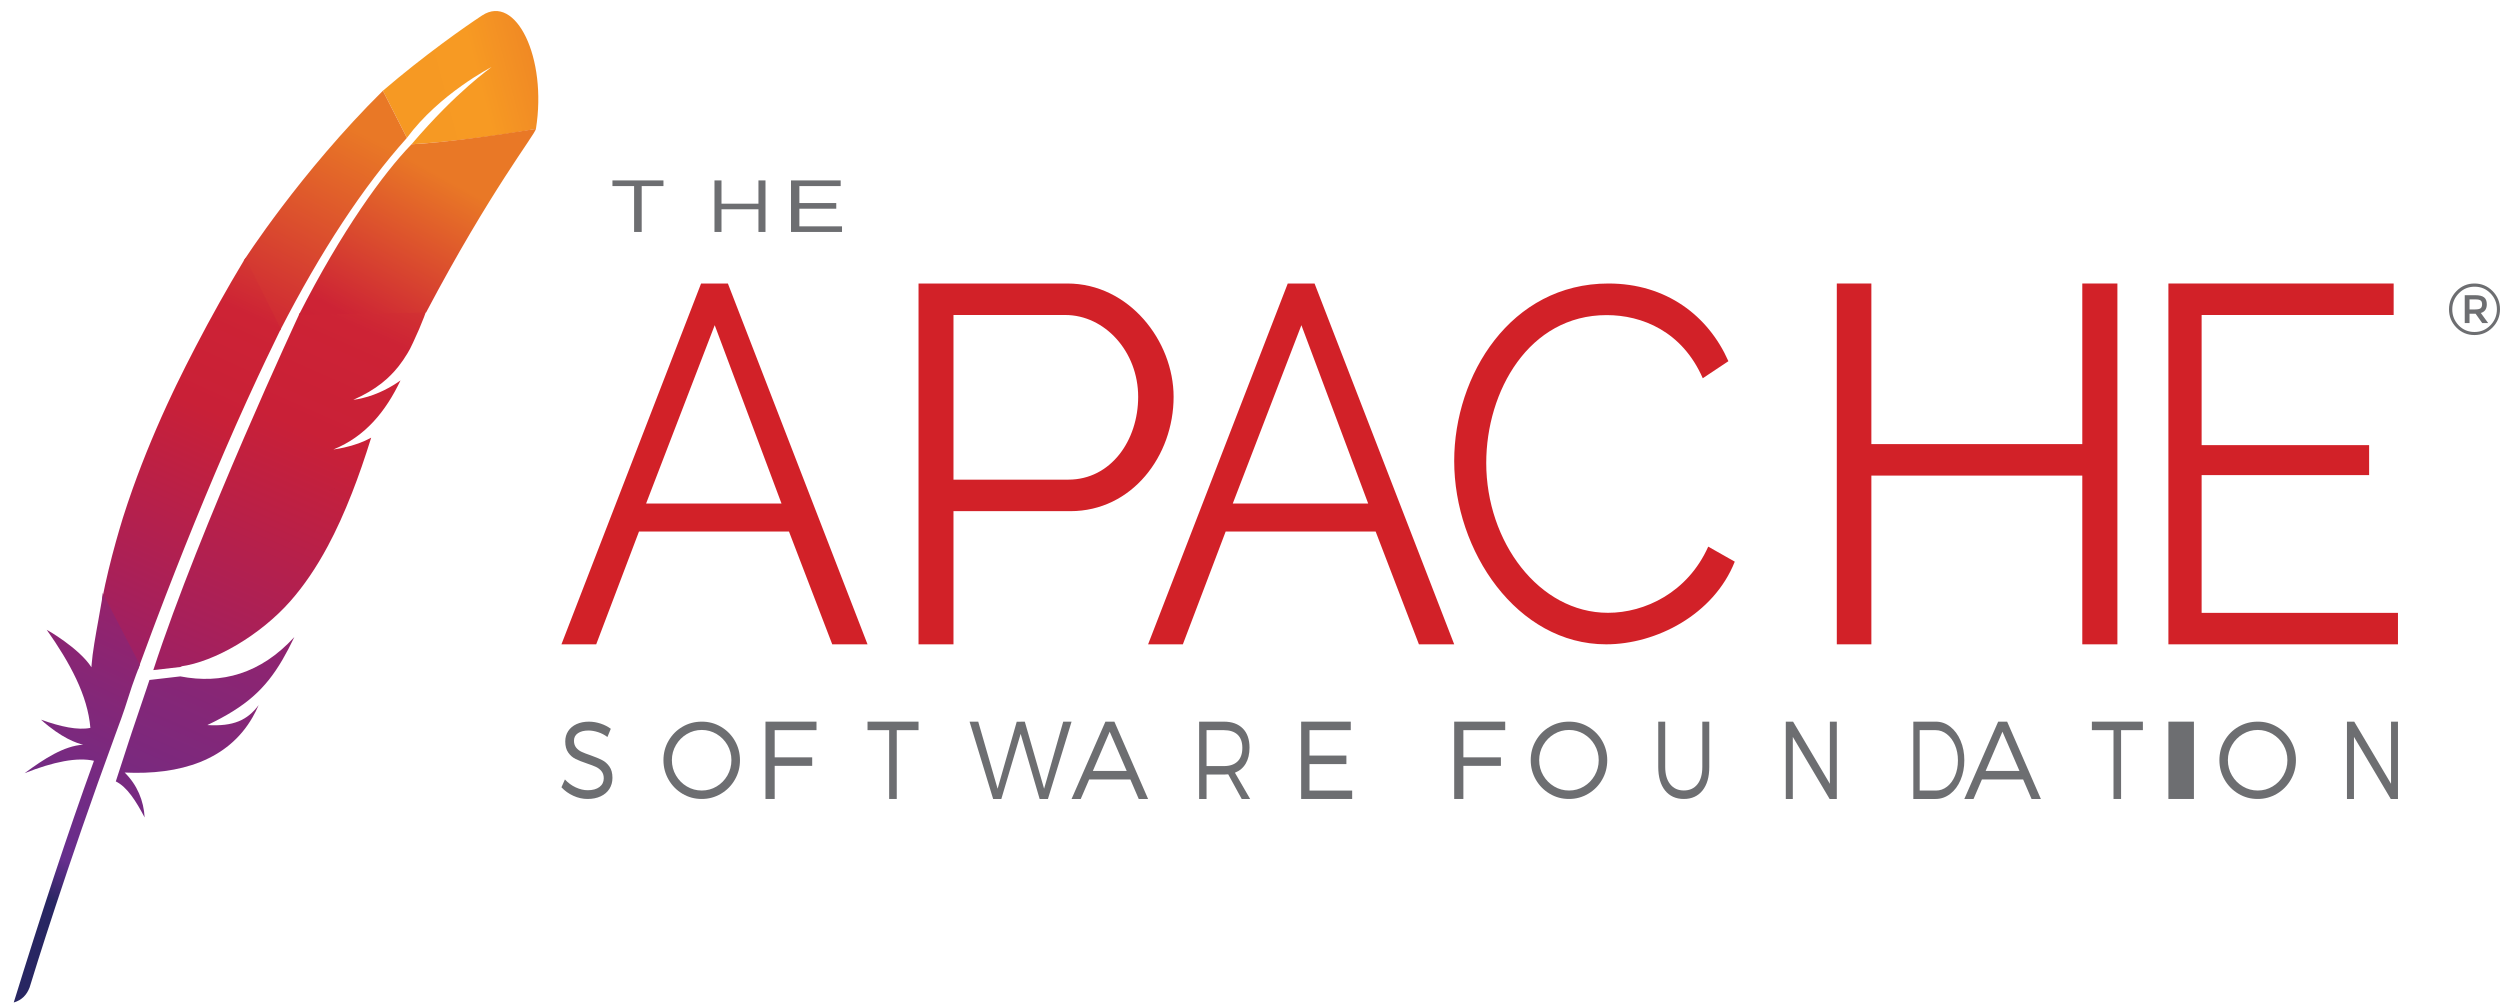
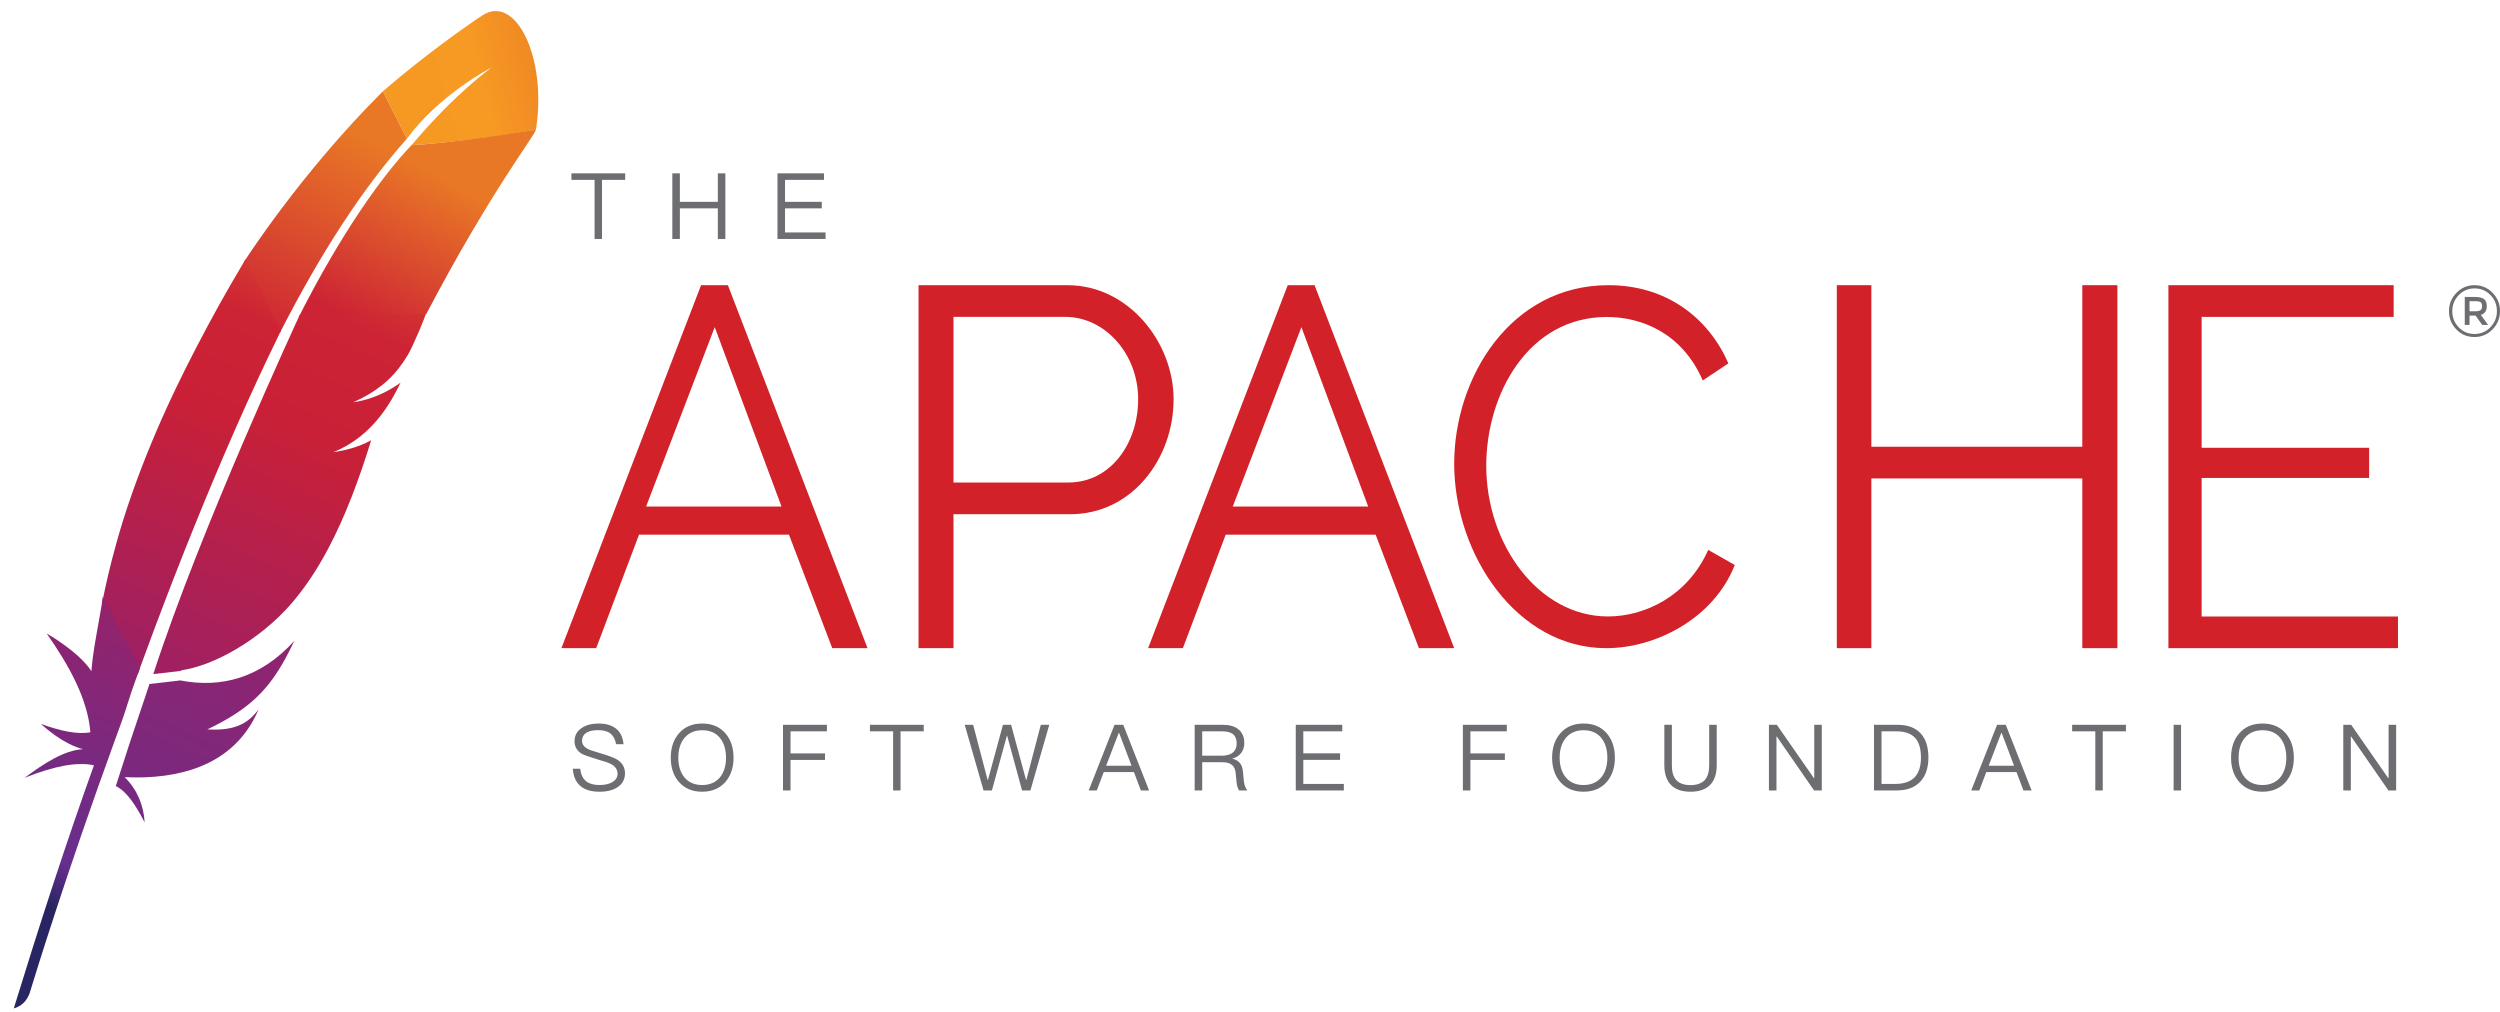
- <svg xmlns="http://www.w3.org/2000/svg" width="97px" height="39px" viewBox="0 0 97 39" version="1.1">
+ <svg xmlns="http://www.w3.org/2000/svg" width="136px" height="55px" viewBox="0 0 136 55" version="1.1">
  <defs>
-     <linearGradient x1="16.526%" y1="60.04%" x2="159.438%" y2="27.918%" id="linearGradient-1">
+     <linearGradient x1="16.526%" y1="60.16%" x2="159.438%" y2="27.654%" id="linearGradient-1">
      <stop stop-color="#F69923" offset="0%" />
      <stop stop-color="#F79A23" offset="31.23%" />
      <stop stop-color="#E97826" offset="83.83%" />
    </linearGradient>
-     <linearGradient x1="-73.921%" y1="394.533%" x2="61.443%" y2="13.772%" id="linearGradient-2">
+     <linearGradient x1="-72.459%" y1="394.533%" x2="61.308%" y2="13.772%" id="linearGradient-2">
      <stop stop-color="#9E2064" offset="32.33%" />
      <stop stop-color="#C92037" offset="63.02%" />
      <stop stop-color="#CD2335" offset="75.14%" />
      <stop stop-color="#E97826" offset="100%" />
    </linearGradient>
-     <linearGradient x1="-19.188%" y1="192.519%" x2="123.769%" y2="-136.46%" id="linearGradient-3">
+     <linearGradient x1="-18.372%" y1="192.519%" x2="122.899%" y2="-136.46%" id="linearGradient-3">
      <stop stop-color="#282662" offset="0%" />
      <stop stop-color="#662E8D" offset="9.548%" />
      <stop stop-color="#9F2064" offset="78.82%" />
      <stop stop-color="#CD2032" offset="94.87%" />
    </linearGradient>
-     <linearGradient x1="25.613%" y1="170.511%" x2="68.044%" y2="-44.374%" id="linearGradient-4">
+     <linearGradient x1="25.9%" y1="170.511%" x2="67.831%" y2="-44.374%" id="linearGradient-4">
      <stop stop-color="#9E2064" offset="32.33%" />
      <stop stop-color="#C92037" offset="63.02%" />
      <stop stop-color="#CD2335" offset="75.14%" />
      <stop stop-color="#E97826" offset="100%" />
    </linearGradient>
-     <linearGradient x1="43.527%" y1="77.345%" x2="60.871%" y2="-41.393%" id="linearGradient-5">
+     <linearGradient x1="43.603%" y1="77.345%" x2="60.742%" y2="-41.393%" id="linearGradient-5">
      <stop stop-color="#282662" offset="0%" />
      <stop stop-color="#662E8D" offset="9.548%" />
      <stop stop-color="#9F2064" offset="78.82%" />
      <stop stop-color="#CD2032" offset="94.87%" />
    </linearGradient>
-     <linearGradient x1="5.339%" y1="187.76%" x2="81.969%" y2="-51.146%" id="linearGradient-6">
+     <linearGradient x1="5.866%" y1="187.76%" x2="81.592%" y2="-51.146%" id="linearGradient-6">
      <stop stop-color="#9E2064" offset="32.33%" />
      <stop stop-color="#C92037" offset="63.02%" />
      <stop stop-color="#CD2335" offset="75.14%" />
      <stop stop-color="#E97826" offset="100%" />
    </linearGradient>
-     <linearGradient x1="-129.863%" y1="306.122%" x2="66.46%" y2="29.777%" id="linearGradient-7">
+     <linearGradient x1="-129.863%" y1="309.18%" x2="66.46%" y2="29.535%" id="linearGradient-7">
      <stop stop-color="#9E2064" offset="32.33%" />
      <stop stop-color="#C92037" offset="63.02%" />
      <stop stop-color="#CD2335" offset="75.14%" />
      <stop stop-color="#E97826" offset="100%" />
    </linearGradient>
-     <linearGradient x1="-4553.328%" y1="10641.734%" x2="2860.805%" y2="-6414.558%" id="linearGradient-8">
+     <linearGradient x1="-4553.328%" y1="10768.201%" x2="2860.805%" y2="-6491.746%" id="linearGradient-8">
      <stop stop-color="#9E2064" offset="32.33%" />
      <stop stop-color="#C92037" offset="63.02%" />
      <stop stop-color="#CD2335" offset="75.14%" />
      <stop stop-color="#E97826" offset="100%" />
    </linearGradient>
-     <linearGradient x1="-15870.173%" y1="119388.725%" x2="7798.022%" y2="-57996.714%" id="linearGradient-9">
+     <linearGradient x1="-15870.173%" y1="120813.652%" x2="7798.022%" y2="-58689.803%" id="linearGradient-9">
      <stop stop-color="#9E2064" offset="32.33%" />
      <stop stop-color="#C92037" offset="63.02%" />
      <stop stop-color="#CD2335" offset="75.14%" />
      <stop stop-color="#E97826" offset="100%" />
    </linearGradient>
  </defs>
  <g id="框架图" stroke="none" stroke-width="1" fill="none" fill-rule="evenodd">
-     <g id="重构稿" transform="translate(-359, -13)">
+     <g id="头图修改" transform="translate(-359, -13)">
      <g id="1" transform="translate(-1, 0)">
        <g id="top-bar">
          <g id="asf_logo" transform="translate(360, 13)">
-             <path d="M96.711,11.292 C96.904,11.488 97,11.723 97,11.997 C97,12.272 96.904,12.507 96.711,12.705 C96.517,12.902 96.283,13 96.008,13 C95.732,13 95.5,12.903 95.308,12.708 C95.117,12.512 95.021,12.277 95.021,12.003 C95.021,11.728 95.117,11.493 95.31,11.295 C95.503,11.098 95.736,11 96.01,11 C96.283,11 96.517,11.097 96.711,11.292 Z M96.627,12.622 C96.795,12.448 96.88,12.241 96.88,12 C96.88,11.759 96.797,11.553 96.63,11.381 C96.463,11.209 96.258,11.124 96.015,11.124 C95.773,11.124 95.568,11.209 95.4,11.382 C95.232,11.554 95.148,11.761 95.148,12.004 C95.148,12.246 95.232,12.453 95.397,12.625 C95.563,12.796 95.768,12.881 96.01,12.881 C96.253,12.881 96.458,12.794 96.627,12.622 Z M96.488,11.807 C96.488,11.986 96.411,12.098 96.256,12.144 L96.54,12.534 L96.31,12.534 L96.053,12.172 L95.818,12.172 L95.818,12.534 L95.632,12.534 L95.632,11.453 L96.034,11.453 C96.196,11.453 96.312,11.481 96.383,11.538 C96.454,11.594 96.488,11.683 96.488,11.807 Z M96.249,11.959 C96.287,11.928 96.305,11.876 96.305,11.806 C96.305,11.736 96.286,11.686 96.248,11.658 C96.21,11.63 96.142,11.617 96.046,11.617 L95.818,11.617 L95.818,12.006 L96.039,12.006 C96.142,12.005 96.213,11.99 96.249,11.959 Z" id="形状" fill="#6D6E71" fill-rule="nonzero" />
-             <polygon id="路径" fill="#6D6E71" fill-rule="nonzero" points="24.898 7.22 24.898 9 24.603 9 24.603 7.22 23.763 7.22 23.763 7 25.742 7 25.742 7.22" />
-             <polygon id="路径" fill="#6D6E71" fill-rule="nonzero" points="29.428 9 29.428 8.12 27.994 8.12 27.994 9 27.722 9 27.722 7 27.994 7 27.994 7.903 29.428 7.903 29.428 7 29.701 7 29.701 9" />
-             <polygon id="路径" fill="#6D6E71" fill-rule="nonzero" points="31.016 7.221 31.016 7.878 32.447 7.878 32.447 8.098 31.016 8.098 31.016 8.782 32.67 8.782 32.67 9 30.691 9 30.691 7 32.618 7 32.618 7.22 31.016 7.22" />
-             <path d="M21.784,25 L27.202,11 L28.242,11 L33.66,25 L32.291,25 L30.612,20.623 L24.793,20.623 L23.133,25 L21.784,25 Z M27.731,12.617 L25.068,19.538 L30.323,19.538 L27.731,12.617 Z" id="形状" fill="#D22128" fill-rule="nonzero" />
-             <path d="M35.639,25 L35.639,11 L41.412,11 C43.807,11 45.536,13.229 45.536,15.397 C45.536,17.684 43.926,19.833 41.531,19.833 L36.995,19.833 L36.995,24.999 L35.639,24.999 L35.639,25 Z M36.995,18.61 L41.451,18.61 C43.1,18.61 44.161,17.092 44.161,15.397 C44.161,13.641 42.866,12.222 41.334,12.222 L36.995,12.222 L36.995,18.61 Z" id="形状" fill="#D22128" fill-rule="nonzero" />
-             <path d="M44.546,25 L49.965,11 L51.005,11 L56.423,25 L55.054,25 L53.375,20.623 L47.556,20.623 L45.895,25 L44.546,25 Z M50.494,12.617 L47.831,19.538 L53.086,19.538 L50.494,12.617 Z" id="形状" fill="#D22128" fill-rule="nonzero" />
-             <path d="M62.409,11 C64.646,11 66.28,12.244 67.062,14.014 L66.067,14.676 C65.268,12.848 63.704,12.226 62.337,12.226 C59.317,12.226 57.666,15.182 57.666,17.963 C57.666,21.016 59.709,23.777 62.39,23.777 C63.811,23.777 65.48,22.999 66.279,21.209 L67.309,21.792 C66.493,23.853 64.254,25 62.319,25 C58.856,25 56.423,21.384 56.423,17.884 C56.424,14.56 58.608,11 62.409,11 Z" id="路径" fill="#D22128" fill-rule="nonzero" />
-             <polygon id="路径" fill="#D22128" fill-rule="nonzero" points="82.155 11 82.155 25 80.793 25 80.793 18.453 72.609 18.453 72.609 25 71.268 25 71.268 11 72.609 11 72.609 17.231 80.793 17.231 80.793 11" />
-             <polygon id="路径" fill="#D22128" fill-rule="nonzero" points="93.041 23.778 93.041 25 84.134 25 84.134 11 92.874 11 92.874 12.222 85.423 12.222 85.423 17.271 91.922 17.271 91.922 18.434 85.423 18.434 85.423 23.779 93.041 23.779" />
-             <path d="M23.307,28.076 C23.456,28.126 23.587,28.193 23.699,28.277 L23.568,28.596 C23.455,28.511 23.334,28.449 23.204,28.407 C23.075,28.366 22.951,28.344 22.835,28.344 C22.663,28.344 22.526,28.378 22.424,28.448 C22.321,28.517 22.27,28.614 22.27,28.74 C22.27,28.847 22.299,28.937 22.355,29.008 C22.412,29.079 22.484,29.134 22.57,29.173 C22.656,29.213 22.773,29.258 22.923,29.309 C23.105,29.374 23.252,29.434 23.361,29.491 C23.473,29.547 23.567,29.631 23.645,29.742 C23.724,29.852 23.763,29.999 23.763,30.18 C23.763,30.345 23.722,30.488 23.643,30.612 C23.563,30.735 23.45,30.831 23.305,30.898 C23.158,30.966 22.99,31 22.8,31 C22.609,31 22.425,30.959 22.246,30.877 C22.066,30.795 21.912,30.685 21.784,30.547 L21.919,30.242 C22.04,30.375 22.18,30.478 22.339,30.551 C22.498,30.624 22.652,30.661 22.803,30.661 C22.997,30.661 23.148,30.619 23.259,30.536 C23.37,30.452 23.426,30.339 23.426,30.198 C23.426,30.088 23.397,29.996 23.339,29.924 C23.281,29.852 23.209,29.797 23.123,29.756 C23.037,29.717 22.92,29.672 22.769,29.621 C22.59,29.561 22.445,29.504 22.333,29.448 C22.22,29.393 22.126,29.312 22.049,29.201 C21.972,29.093 21.932,28.949 21.932,28.769 C21.932,28.616 21.97,28.481 22.046,28.366 C22.122,28.25 22.23,28.16 22.369,28.096 C22.509,28.032 22.67,28 22.851,28 C23.007,28.001 23.157,28.027 23.307,28.076 Z" id="路径" fill="#6D6E71" fill-rule="nonzero" />
-             <path d="M27.973,28.199 C28.2,28.332 28.38,28.514 28.512,28.742 C28.644,28.971 28.711,29.221 28.711,29.495 C28.711,29.771 28.645,30.024 28.512,30.252 C28.38,30.483 28.2,30.664 27.973,30.798 C27.747,30.932 27.498,31 27.23,31 C26.957,31 26.708,30.934 26.48,30.798 C26.254,30.664 26.074,30.481 25.942,30.252 C25.81,30.022 25.742,29.771 25.742,29.495 C25.742,29.22 25.808,28.968 25.942,28.739 C26.074,28.51 26.254,28.329 26.48,28.198 C26.706,28.065 26.957,28 27.23,28 C27.498,27.999 27.746,28.065 27.973,28.199 Z M26.651,28.48 C26.475,28.585 26.333,28.728 26.228,28.906 C26.123,29.084 26.069,29.28 26.069,29.495 C26.069,29.711 26.122,29.909 26.228,30.089 C26.333,30.268 26.475,30.411 26.651,30.515 C26.828,30.62 27.02,30.672 27.229,30.672 C27.438,30.672 27.629,30.62 27.804,30.515 C27.979,30.411 28.118,30.269 28.223,30.089 C28.326,29.909 28.379,29.711 28.379,29.495 C28.379,29.279 28.326,29.082 28.223,28.904 C28.119,28.726 27.979,28.585 27.804,28.48 C27.629,28.376 27.438,28.322 27.23,28.322 C27.021,28.322 26.829,28.375 26.651,28.48 Z" id="形状" fill="#6D6E71" fill-rule="nonzero" />
-             <polygon id="路径" fill="#6D6E71" fill-rule="nonzero" points="30.058 28.33 30.058 29.385 31.513 29.385 31.513 29.715 30.058 29.715 30.058 31 29.701 31 29.701 28 31.68 28 31.68 28.33 30.058 28.33" />
-             <polygon id="路径" fill="#6D6E71" fill-rule="nonzero" points="34.794 28.33 34.794 31 34.499 31 34.499 28.33 33.66 28.33 33.66 28 35.639 28 35.639 28.33" />
-             <polygon id="路径" fill="#6D6E71" fill-rule="nonzero" points="40.338 31 39.601 28.473 38.852 31 38.534 31 37.619 28 37.955 28 38.707 30.603 39.449 28.004 39.762 28 40.511 30.603 41.253 28 41.577 28 40.66 31 40.338 31" />
-             <path d="M42.26,30.242 L41.933,31 L41.577,31 L42.89,28 L43.238,28 L44.546,31 L44.183,31 L43.857,30.242 L42.26,30.242 Z M43.056,28.39 L42.403,29.912 L43.716,29.912 L43.056,28.39 Z" id="形状" fill="#6D6E71" fill-rule="nonzero" />
-             <path d="M47.655,30.044 C47.583,30.05 47.526,30.053 47.485,30.053 L46.814,30.053 L46.814,31 L46.526,31 L46.526,28 L47.485,28 C47.8,28 48.044,28.088 48.22,28.264 C48.394,28.439 48.481,28.688 48.481,29.009 C48.481,29.254 48.432,29.46 48.335,29.625 C48.238,29.791 48.097,29.91 47.915,29.981 L48.505,31 L48.178,31 L47.655,30.044 Z M48.017,29.544 C48.14,29.425 48.203,29.248 48.203,29.017 C48.203,28.791 48.14,28.62 48.017,28.504 C47.893,28.389 47.716,28.33 47.485,28.33 L46.814,28.33 L46.814,29.724 L47.485,29.724 C47.716,29.724 47.893,29.664 48.017,29.544 Z" id="形状" fill="#6D6E71" fill-rule="nonzero" />
-             <polygon id="路径" fill="#6D6E71" fill-rule="nonzero" points="50.809 28.33 50.809 29.316 52.24 29.316 52.24 29.647 50.809 29.647 50.809 30.674 52.464 30.674 52.464 31 50.485 31 50.485 28 52.41 28 52.41 28.33 50.809 28.33" />
-             <polygon id="路径" fill="#6D6E71" fill-rule="nonzero" points="56.779 28.33 56.779 29.385 58.235 29.385 58.235 29.715 56.779 29.715 56.779 31 56.423 31 56.423 28 58.402 28 58.402 28.33 56.779 28.33" />
-             <path d="M61.623,28.199 C61.849,28.332 62.03,28.514 62.162,28.742 C62.293,28.971 62.361,29.221 62.361,29.495 C62.361,29.771 62.295,30.024 62.162,30.252 C62.03,30.483 61.849,30.664 61.623,30.798 C61.397,30.932 61.148,31 60.88,31 C60.606,31 60.357,30.934 60.13,30.798 C59.903,30.664 59.723,30.481 59.591,30.252 C59.459,30.022 59.392,29.771 59.392,29.495 C59.392,29.22 59.458,28.968 59.591,28.739 C59.723,28.51 59.903,28.329 60.13,28.198 C60.356,28.065 60.606,28 60.88,28 C61.149,27.999 61.397,28.065 61.623,28.199 Z M60.302,28.48 C60.126,28.585 59.984,28.728 59.879,28.906 C59.774,29.084 59.72,29.28 59.72,29.495 C59.72,29.711 59.773,29.909 59.879,30.089 C59.984,30.268 60.126,30.411 60.302,30.515 C60.478,30.62 60.671,30.672 60.88,30.672 C61.088,30.672 61.28,30.62 61.455,30.515 C61.63,30.411 61.768,30.269 61.873,30.089 C61.977,29.909 62.03,29.711 62.03,29.495 C62.03,29.279 61.977,29.082 61.873,28.904 C61.77,28.726 61.63,28.585 61.455,28.48 C61.28,28.376 61.088,28.322 60.881,28.322 C60.671,28.322 60.478,28.375 60.302,28.48 Z" id="形状" fill="#6D6E71" fill-rule="nonzero" />
-             <path d="M66.058,30.67 C65.882,30.89 65.64,31 65.333,31 C65.023,31 64.78,30.89 64.604,30.67 C64.429,30.451 64.34,30.147 64.34,29.756 L64.34,28.001 L64.61,28.001 L64.61,29.756 C64.61,30.043 64.675,30.267 64.803,30.428 C64.933,30.59 65.109,30.67 65.333,30.67 C65.558,30.67 65.733,30.59 65.86,30.43 C65.987,30.27 66.05,30.045 66.05,29.755 L66.05,28 L66.32,28 L66.32,29.755 C66.321,30.147 66.233,30.451 66.058,30.67 Z" id="路径" fill="#6D6E71" fill-rule="nonzero" />
-             <polygon id="路径" fill="#6D6E71" fill-rule="nonzero" points="70.989 31 69.561 28.591 69.561 31 69.289 31 69.289 28 69.571 28 70.999 30.412 70.999 28 71.268 28 71.268 31" />
-             <path d="M75.672,28.198 C75.84,28.33 75.973,28.51 76.07,28.738 C76.168,28.966 76.216,29.221 76.216,29.5 C76.216,29.779 76.167,30.036 76.07,30.264 C75.973,30.493 75.839,30.672 75.668,30.803 C75.498,30.934 75.308,31 75.1,31 L74.237,31 L74.237,28 L75.109,28 C75.317,28 75.504,28.066 75.672,28.198 Z M74.484,30.674 L75.112,30.674 C75.271,30.674 75.415,30.624 75.545,30.523 C75.675,30.422 75.778,30.282 75.854,30.103 C75.93,29.925 75.968,29.725 75.968,29.504 C75.968,29.283 75.929,29.085 75.852,28.907 C75.775,28.729 75.671,28.59 75.539,28.486 C75.408,28.383 75.263,28.33 75.103,28.33 L74.484,28.33 L74.484,30.674 L74.484,30.674 Z" id="形状" fill="#6D6E71" fill-rule="nonzero" />
-             <path d="M76.899,30.242 L76.573,31 L76.216,31 L77.529,28 L77.877,28 L79.186,31 L78.824,31 L78.497,30.242 L76.899,30.242 Z M77.695,28.39 L77.043,29.912 L78.355,29.912 L77.695,28.39 Z" id="形状" fill="#6D6E71" fill-rule="nonzero" />
-             <polygon id="路径" fill="#6D6E71" fill-rule="nonzero" points="82.298 28.33 82.298 31 82.004 31 82.004 28.33 81.165 28.33 81.165 28 83.144 28 83.144 28.33" />
-             <polygon id="路径" fill="#6D6E71" fill-rule="nonzero" points="84.134 31 84.134 28 85.124 28 85.124 31" />
-             <path d="M88.345,28.199 C88.571,28.332 88.751,28.514 88.883,28.742 C89.015,28.971 89.082,29.221 89.082,29.495 C89.082,29.771 89.016,30.024 88.883,30.252 C88.751,30.483 88.571,30.664 88.345,30.798 C88.118,30.932 87.869,31 87.601,31 C87.328,31 87.079,30.934 86.851,30.798 C86.625,30.664 86.445,30.481 86.313,30.252 C86.181,30.022 86.113,29.771 86.113,29.495 C86.113,29.22 86.179,28.968 86.313,28.739 C86.445,28.51 86.625,28.329 86.851,28.198 C87.078,28.065 87.328,28 87.601,28 C87.871,27.999 88.118,28.065 88.345,28.199 Z M87.024,28.48 C86.847,28.585 86.706,28.728 86.601,28.906 C86.496,29.084 86.442,29.28 86.442,29.495 C86.442,29.711 86.494,29.909 86.601,30.089 C86.706,30.268 86.847,30.411 87.024,30.515 C87.2,30.62 87.393,30.672 87.601,30.672 C87.81,30.672 88.001,30.62 88.176,30.515 C88.351,30.411 88.49,30.269 88.595,30.089 C88.699,29.909 88.751,29.711 88.751,29.495 C88.751,29.279 88.699,29.082 88.595,28.904 C88.491,28.726 88.351,28.585 88.176,28.48 C88.001,28.376 87.81,28.322 87.603,28.322 C87.393,28.322 87.201,28.375 87.024,28.48 Z" id="形状" fill="#6D6E71" fill-rule="nonzero" />
-             <polygon id="路径" fill="#6D6E71" fill-rule="nonzero" points="92.762 31 91.334 28.591 91.334 31 91.062 31 91.062 28 91.344 28 92.772 30.412 92.772 28 93.041 28 93.041 31" />
-             <path d="M18.707,0.599 C18.071,1.016 16.47,2.136 14.856,3.521 L15.788,5.35 C17.05,3.637 19.073,2.601 19.073,2.601 C19.04,2.64 17.736,3.521 15.967,5.598 C17.155,5.533 19.304,5.282 20.794,5 C21.237,2.242 20.015,-0.26 18.707,0.599 Z" id="路径" fill="url(#linearGradient-1)" fill-rule="nonzero" />
-             <path d="M15.936,11.963 C15.946,11.959 15.957,11.954 15.967,11.95 L15.76,12.007 C15.748,12.02 15.736,12.037 15.723,12.05 C15.795,12.02 15.866,11.989 15.936,11.963 Z" id="路径" />
-             <path d="M14.978,15.95 C14.899,15.991 14.816,16.023 14.734,16.05 C14.817,16.023 14.899,15.991 14.978,15.95 Z" id="路径" />
-             <path d="M7.17,23.964 C7.184,23.933 7.198,23.901 7.21,23.87 C7.487,23.224 7.762,22.596 8.034,21.986 C8.339,21.3 8.641,20.636 8.938,19.992 C9.252,19.314 9.562,18.658 9.867,18.024 C10.187,17.36 10.503,16.72 10.813,16.104 C11.064,15.603 11.313,15.117 11.558,14.648 C11.641,14.49 11.722,14.336 11.802,14.182 C11.963,13.877 12.123,13.58 12.28,13.288 C12.425,13.019 12.57,12.756 12.712,12.498 C12.759,12.411 12.806,12.325 12.853,12.241 C12.861,12.227 12.869,12.214 12.876,12.199 L12.721,12.214 L12.599,12 C12.586,12.022 12.574,12.042 12.562,12.062 C12.341,12.449 12.121,12.84 11.905,13.234 C11.78,13.462 11.655,13.692 11.529,13.92 C11.185,14.558 10.846,15.2 10.514,15.847 C10.177,16.501 9.847,17.158 9.524,17.817 C9.206,18.464 8.894,19.111 8.59,19.756 C8.285,20.402 7.988,21.043 7.698,21.682 C7.394,22.348 7.1,23.009 6.813,23.662 C6.749,23.808 6.684,23.956 6.62,24.103 C6.391,24.63 6.167,25.149 5.948,25.662 L6.142,26 L6.316,25.984 C6.322,25.969 6.328,25.953 6.336,25.938 C6.618,25.263 6.896,24.604 7.17,23.964 Z" id="路径" />
-             <path d="M14.851,16.005 L14.851,16.005 C14.861,16.005 14.861,16.005 14.861,15.995 C14.861,16.005 14.861,16.005 14.851,16.005 Z" id="路径" />
-             <path d="M13.866,17.939 C13.545,17.979 13.218,18.019 12.882,18.059 C12.879,18.059 12.879,18.061 12.876,18.061 C13.046,18.044 13.215,18.025 13.379,18.006 C13.545,17.985 13.706,17.962 13.866,17.939 Z" id="路径" fill="#BE202E" fill-rule="nonzero" />
-             <path d="M13.866,17.939 C13.545,17.979 13.218,18.019 12.882,18.059 C12.879,18.059 12.879,18.061 12.876,18.061 C13.046,18.044 13.215,18.025 13.379,18.006 C13.545,17.985 13.706,17.962 13.866,17.939 Z" id="路径" fill="#BE202E" fill-rule="nonzero" opacity="0.35" />
-             <path d="M13.874,16.058 C13.87,16.058 13.87,16.058 13.874,16.058 C13.87,16.061 13.866,16.061 13.866,16.061 C13.935,16.056 14,16.048 14.065,16.039 C14.332,16.012 14.596,15.98 14.856,15.939 C14.531,15.98 14.206,16.018 13.874,16.058 L13.874,16.058 L13.874,16.058 Z" id="路径" fill="#BE202E" fill-rule="nonzero" />
-             <path d="M13.874,16.058 C13.87,16.058 13.87,16.058 13.874,16.058 C13.87,16.061 13.866,16.061 13.866,16.061 C13.935,16.056 14,16.048 14.065,16.039 C14.332,16.012 14.596,15.98 14.856,15.939 C14.531,15.98 14.206,16.018 13.874,16.058 L13.874,16.058 L13.874,16.058 Z" id="路径" fill="#BE202E" fill-rule="nonzero" opacity="0.35" />
-             <path d="M15.788,5.35 L14.856,3.521 C11.645,6.7 9.471,10.094 9.46,10.112 L10.866,12.825 C12.459,9.724 14.1,7.232 15.788,5.35 Z" id="路径" fill="url(#linearGradient-2)" fill-rule="nonzero" />
-             <path d="M5.692,26.705 C5.496,27.278 5.299,27.861 5.1,28.456 C5.097,28.465 5.095,28.474 5.092,28.483 C5.064,28.566 5.035,28.651 5.008,28.735 C4.874,29.136 4.76,29.497 4.493,30.319 C4.931,30.531 5.281,31.087 5.612,31.718 C5.576,31.064 5.322,30.451 4.837,29.975 C6.989,30.077 8.843,29.5 9.801,27.828 C9.887,27.679 9.965,27.522 10.036,27.357 C9.6,27.944 9.06,28.193 8.044,28.133 C8.041,28.134 8.039,28.134 8.037,28.136 C8.039,28.134 8.041,28.134 8.044,28.133 C9.541,27.421 10.292,26.738 10.955,25.606 C11.112,25.338 11.266,25.044 11.421,24.718 C10.113,26.146 8.595,26.553 6.997,26.244 L5.799,26.383 C5.766,26.49 5.729,26.597 5.692,26.705 Z" id="路径" fill="url(#linearGradient-3)" fill-rule="nonzero" />
-             <path d="M6.065,24.062 C6.304,23.43 6.55,22.789 6.804,22.144 C7.046,21.527 7.294,20.904 7.549,20.279 C7.804,19.654 8.064,19.027 8.329,18.401 C8.599,17.762 8.875,17.127 9.155,16.492 C9.433,15.866 9.716,15.243 10.004,14.626 C10.107,14.403 10.212,14.181 10.317,13.961 C10.498,13.58 10.682,13.201 10.866,12.825 C10.877,12.805 10.887,12.785 10.897,12.765 L9.527,10 C9.504,10.038 9.483,10.076 9.46,10.112 C9.14,10.645 8.823,11.189 8.512,11.746 C8.197,12.307 7.888,12.88 7.586,13.461 C7.331,13.951 7.081,14.446 6.839,14.945 C6.791,15.046 6.742,15.147 6.695,15.247 C6.397,15.875 6.127,16.482 5.884,17.064 C5.607,17.724 5.365,18.356 5.151,18.954 C5.011,19.348 4.884,19.728 4.768,20.093 C4.672,20.405 4.581,20.717 4.494,21.028 C4.29,21.761 4.113,22.492 3.969,23.22 L5.344,26 C5.526,25.504 5.712,25 5.904,24.489 C5.956,24.347 6.011,24.205 6.065,24.062 Z" id="路径" fill="url(#linearGradient-4)" fill-rule="nonzero" />
-             <path d="M3.554,25.792 C3.551,25.825 3.549,25.856 3.547,25.889 C3.075,25.15 1.809,24.427 1.812,24.435 C2.717,25.718 3.406,26.992 3.506,28.242 C3.021,28.34 2.357,28.199 1.589,27.923 C2.389,28.642 2.991,28.841 3.225,28.894 C2.489,28.94 1.723,29.433 0.952,30.001 C2.081,29.552 2.992,29.374 3.645,29.518 C2.609,32.38 1.572,35.541 0.533,38.897 C0.851,38.805 1.041,38.597 1.149,38.313 C1.334,37.705 2.562,33.717 4.485,28.477 C4.54,28.327 4.594,28.178 4.65,28.026 C4.666,27.985 4.681,27.942 4.697,27.9 C4.9,27.351 5.059,26.756 5.278,26.184 C5.327,26.054 5.377,25.924 5.428,25.792 L3.969,22.988 C4.058,22.988 3.621,24.866 3.554,25.792 Z" id="路径" fill="url(#linearGradient-5)" fill-rule="nonzero" />
-             <path d="M5.948,26 L7.067,25.871 C7.045,25.867 7.022,25.864 7,25.859 C8.337,25.682 10.115,24.629 11.264,23.327 C11.793,22.727 12.275,22.019 12.718,21.191 C13.049,20.575 13.359,19.89 13.655,19.134 C13.914,18.473 14.162,17.757 14.402,16.981 C14.094,17.152 13.743,17.277 13.354,17.364 C13.286,17.379 13.216,17.393 13.147,17.406 C13.076,17.419 13.005,17.43 12.933,17.441 C12.935,17.441 12.935,17.44 12.936,17.44 C14.183,16.933 14.969,15.957 15.54,14.76 C15.212,14.996 14.68,15.304 14.04,15.453 C13.954,15.474 13.864,15.49 13.774,15.504 C13.752,15.508 13.729,15.512 13.707,15.514 C14.142,15.322 14.507,15.108 14.824,14.856 C14.892,14.802 14.958,14.746 15.021,14.689 C15.117,14.601 15.21,14.508 15.297,14.411 C15.354,14.348 15.408,14.284 15.461,14.218 C15.584,14.062 15.701,13.893 15.809,13.711 C15.843,13.656 15.875,13.599 15.907,13.54 C15.948,13.456 15.988,13.373 16.027,13.292 C16.201,12.923 16.341,12.593 16.452,12.303 C16.507,12.159 16.556,12.025 16.597,11.9 C16.614,11.85 16.629,11.802 16.645,11.756 C16.688,11.618 16.724,11.494 16.753,11.386 C16.795,11.223 16.821,11.094 16.835,11 C16.793,11.035 16.744,11.071 16.69,11.105 C16.313,11.342 15.667,11.558 15.147,11.658 L16.174,11.539 L15.147,11.658 C15.139,11.66 15.131,11.661 15.124,11.663 C15.072,11.672 15.019,11.68 14.967,11.69 C14.976,11.686 14.985,11.68 14.994,11.676 L11.628,12.15 C11.623,12.165 7.769,20.407 5.948,26 Z" id="路径" fill="url(#linearGradient-6)" fill-rule="nonzero" />
-             <path d="M15.967,5.598 C14.878,6.72 13.26,8.95 11.594,12.222 L16.532,12.124 C19.036,7.384 20.751,5.234 20.794,5 C19.288,5.246 17.171,5.541 15.967,5.598 Z" id="路径" fill="url(#linearGradient-7)" fill-rule="nonzero" />
-             <path d="M12.998,18.95 C12.917,18.988 12.837,19.019 12.754,19.05 L12.754,19.05 C12.837,19.023 12.917,18.988 12.998,18.95 Z" id="路径" fill="#BE202E" fill-rule="nonzero" />
-             <path d="M12.998,18.95 C12.917,18.988 12.837,19.019 12.754,19.05 L12.754,19.05 C12.837,19.023 12.917,18.988 12.998,18.95 Z" id="路径" fill="#BE202E" fill-rule="nonzero" opacity="0.35" />
-             <path d="M12.998,18.95 C12.917,18.988 12.837,19.019 12.754,19.05 L12.754,19.05 C12.837,19.023 12.917,18.988 12.998,18.95 Z" id="路径" fill="url(#linearGradient-8)" fill-rule="nonzero" />
-             <path d="M14.795,16.04 C14.837,16.02 14.877,15.99 14.917,15.96 C14.877,15.99 14.837,16.02 14.795,16.04 L14.795,16.04 Z" id="路径" fill="#BE202E" fill-rule="nonzero" />
-             <path d="M14.795,16.04 C14.837,16.02 14.877,15.99 14.917,15.96 C14.877,15.99 14.837,16.02 14.795,16.04 L14.795,16.04 Z" id="路径" fill="#BE202E" fill-rule="nonzero" opacity="0.35" />
-             <path d="M14.795,16.04 C14.837,16.02 14.877,15.99 14.917,15.96 C14.877,15.99 14.837,16.02 14.795,16.04 L14.795,16.04 Z" id="路径" fill="url(#linearGradient-9)" fill-rule="nonzero" />
+             <path d="M135.594,15.927 C135.865,16.203 136,16.534 136,16.921 C136,17.309 135.865,17.64 135.594,17.919 C135.323,18.197 134.995,18.335 134.609,18.335 C134.223,18.335 133.896,18.198 133.627,17.923 C133.359,17.647 133.225,17.316 133.225,16.928 C133.225,16.541 133.359,16.21 133.631,15.931 C133.902,15.653 134.228,15.514 134.612,15.514 C134.995,15.514 135.323,15.651 135.594,15.927 Z M135.477,17.802 C135.713,17.557 135.832,17.265 135.832,16.925 C135.832,16.584 135.715,16.294 135.481,16.051 C135.247,15.81 134.96,15.689 134.619,15.689 C134.279,15.689 133.992,15.81 133.756,16.053 C133.521,16.296 133.404,16.588 133.404,16.93 C133.404,17.273 133.521,17.564 133.753,17.806 C133.985,18.047 134.272,18.168 134.612,18.168 C134.953,18.168 135.24,18.045 135.477,17.802 Z M135.282,16.653 C135.282,16.905 135.174,17.064 134.956,17.128 L135.355,17.678 L135.032,17.678 L134.673,17.168 L134.343,17.168 L134.343,17.678 L134.083,17.678 L134.083,16.154 L134.646,16.154 C134.873,16.154 135.036,16.194 135.135,16.273 C135.234,16.352 135.282,16.478 135.282,16.653 Z M134.947,16.867 C135,16.824 135.025,16.75 135.025,16.651 C135.025,16.552 134.999,16.482 134.946,16.442 C134.892,16.403 134.797,16.385 134.662,16.385 L134.343,16.385 L134.343,16.934 L134.653,16.934 C134.797,16.932 134.896,16.91 134.947,16.867 Z" id="形状" fill="#6D6E71" fill-rule="nonzero" />
+             <path d="M30.542,35.26 L38.138,15.514 L39.597,15.514 L47.193,35.26 L45.274,35.26 L42.921,29.087 L34.762,29.087 L32.433,35.26 L30.542,35.26 Z M38.881,17.795 L35.147,27.557 L42.515,27.557 L38.881,17.795 Z" id="形状" fill="#D22128" fill-rule="nonzero" />
+             <path d="M32.56,39.36 C32.96,39.36 33.28,39.45 33.51,39.635 C33.75,39.825 33.885,40.11 33.92,40.485 L33.515,40.485 C33.47,40.225 33.37,40.035 33.215,39.91 C33.055,39.78 32.83,39.72 32.54,39.72 C32.275,39.72 32.07,39.76 31.92,39.85 C31.75,39.95 31.665,40.1 31.665,40.305 C31.665,40.485 31.765,40.63 31.97,40.74 C32.06,40.79 32.28,40.865 32.625,40.965 C33.095,41.105 33.405,41.22 33.555,41.31 C33.85,41.49 34,41.74 34,42.065 C34,42.375 33.875,42.625 33.625,42.805 C33.375,42.98 33.04,43.07 32.615,43.07 C32.195,43.07 31.865,42.98 31.625,42.8 C31.345,42.585 31.19,42.26 31.16,41.82 L31.565,41.82 C31.6,42.13 31.71,42.36 31.89,42.505 C32.055,42.635 32.295,42.705 32.615,42.705 C32.905,42.705 33.145,42.65 33.325,42.54 C33.505,42.43 33.595,42.28 33.595,42.09 C33.595,41.865 33.475,41.69 33.24,41.565 C33.14,41.505 32.885,41.42 32.485,41.305 C32.055,41.175 31.78,41.075 31.665,41.015 C31.39,40.855 31.255,40.625 31.255,40.325 C31.255,40.015 31.385,39.77 31.65,39.6 C31.885,39.44 32.19,39.36 32.56,39.36 Z M38.2,39.36 C38.73,39.36 39.155,39.535 39.465,39.895 C39.755,40.235 39.905,40.675 39.905,41.22 C39.905,41.76 39.755,42.195 39.465,42.535 C39.155,42.89 38.73,43.07 38.195,43.07 C37.66,43.07 37.24,42.89 36.93,42.535 C36.635,42.195 36.49,41.755 36.49,41.22 C36.49,40.68 36.635,40.24 36.93,39.9 C37.24,39.54 37.66,39.36 38.2,39.36 Z M38.2,39.725 C37.79,39.725 37.465,39.865 37.23,40.15 C37.01,40.42 36.9,40.775 36.9,41.22 C36.9,41.66 37.01,42.015 37.23,42.285 C37.46,42.565 37.785,42.705 38.195,42.705 C38.605,42.705 38.93,42.565 39.16,42.295 C39.38,42.025 39.495,41.67 39.495,41.22 C39.495,40.765 39.38,40.405 39.16,40.135 C38.93,39.86 38.61,39.725 38.2,39.725 Z M42.595,39.43 L44.985,39.43 L44.985,39.785 L43.005,39.785 L43.005,40.985 L44.88,40.985 L44.88,41.34 L43.005,41.34 L43.005,43 L42.595,43 L42.595,39.43 Z M47.325,39.43 L50.25,39.43 L50.25,39.785 L48.99,39.785 L48.99,43 L48.585,43 L48.585,39.785 L47.325,39.785 L47.325,39.43 Z M52.48,39.43 L52.94,39.43 L53.725,42.425 L53.745,42.425 L54.56,39.43 L55.005,39.43 L55.815,42.425 L55.835,42.425 L56.62,39.43 L57.08,39.43 L56.055,43 L55.6,43 L54.79,40.025 L54.775,40.025 L53.96,43 L53.505,43 L52.48,39.43 Z M60.63,39.43 L61.105,39.43 L62.51,43 L62.065,43 L61.685,42 L60.045,42 L59.665,43 L59.225,43 L60.63,39.43 Z M60.175,41.655 L61.555,41.655 L60.88,39.87 L60.86,39.87 L60.175,41.655 Z M64.99,39.43 L66.53,39.43 C66.885,39.43 67.165,39.51 67.37,39.675 C67.58,39.845 67.69,40.095 67.69,40.425 C67.69,40.625 67.635,40.8 67.525,40.955 C67.405,41.115 67.245,41.215 67.04,41.265 L67.04,41.275 C67.38,41.35 67.57,41.565 67.61,41.925 L67.665,42.475 C67.685,42.695 67.75,42.87 67.855,43 L67.41,43 C67.33,42.88 67.28,42.725 67.265,42.525 L67.22,42.05 C67.2,41.84 67.125,41.685 66.995,41.595 C66.875,41.505 66.705,41.465 66.48,41.465 L65.4,41.465 L65.4,43 L64.99,43 L64.99,39.43 Z M65.4,39.785 L65.4,41.11 L66.48,41.11 C66.74,41.11 66.945,41.045 67.085,40.925 C67.21,40.81 67.275,40.65 67.275,40.44 C67.275,40.22 67.21,40.055 67.09,39.95 C66.96,39.84 66.755,39.785 66.48,39.785 L65.4,39.785 Z M70.49,39.43 L73.02,39.43 L73.02,39.785 L70.9,39.785 L70.9,40.98 L72.9,40.98 L72.9,41.335 L70.9,41.335 L70.9,42.645 L73.105,42.645 L73.105,43 L70.49,43 L70.49,39.43 Z M79.58,39.43 L81.97,39.43 L81.97,39.785 L79.99,39.785 L79.99,40.985 L81.865,40.985 L81.865,41.34 L79.99,41.34 L79.99,43 L79.58,43 L79.58,39.43 Z M86.145,39.36 C86.675,39.36 87.1,39.535 87.41,39.895 C87.7,40.235 87.85,40.675 87.85,41.22 C87.85,41.76 87.7,42.195 87.41,42.535 C87.1,42.89 86.675,43.07 86.14,43.07 C85.605,43.07 85.185,42.89 84.875,42.535 C84.58,42.195 84.435,41.755 84.435,41.22 C84.435,40.68 84.58,40.24 84.875,39.9 C85.185,39.54 85.605,39.36 86.145,39.36 Z M86.145,39.725 C85.735,39.725 85.41,39.865 85.175,40.15 C84.955,40.42 84.845,40.775 84.845,41.22 C84.845,41.66 84.955,42.015 85.175,42.285 C85.405,42.565 85.73,42.705 86.14,42.705 C86.55,42.705 86.875,42.565 87.105,42.295 C87.325,42.025 87.44,41.67 87.44,41.22 C87.44,40.765 87.325,40.405 87.105,40.135 C86.875,39.86 86.555,39.725 86.145,39.725 Z M90.54,39.43 L90.95,39.43 L90.95,41.635 C90.95,41.985 91.025,42.25 91.185,42.43 C91.35,42.615 91.61,42.71 91.965,42.71 C92.315,42.71 92.575,42.615 92.745,42.43 C92.9,42.25 92.98,41.985 92.98,41.635 L92.98,39.43 L93.39,39.43 L93.39,41.63 C93.39,42.095 93.27,42.45 93.035,42.695 C92.79,42.945 92.435,43.07 91.965,43.07 C91.495,43.07 91.14,42.945 90.9,42.7 C90.66,42.45 90.54,42.095 90.54,41.63 L90.54,39.43 Z M96.23,39.43 L96.66,39.43 L98.68,42.335 L98.695,42.335 L98.695,39.43 L99.105,39.43 L99.105,43 L98.685,43 L96.655,40.065 L96.64,40.065 L96.64,43 L96.23,43 L96.23,39.43 Z M101.945,39.43 L103.225,39.43 C103.79,39.43 104.215,39.59 104.505,39.92 C104.77,40.22 104.905,40.655 104.905,41.215 C104.905,41.765 104.76,42.2 104.475,42.51 C104.175,42.835 103.745,43 103.185,43 L101.945,43 L101.945,39.43 Z M102.355,39.785 L102.355,42.645 L103.115,42.645 C103.58,42.645 103.93,42.52 104.165,42.275 C104.385,42.035 104.5,41.68 104.5,41.215 C104.5,40.735 104.395,40.38 104.19,40.15 C103.97,39.905 103.63,39.785 103.16,39.785 L102.355,39.785 Z M108.64,39.43 L109.115,39.43 L110.52,43 L110.075,43 L109.695,42 L108.055,42 L107.675,43 L107.235,43 L108.64,39.43 Z M108.185,41.655 L109.565,41.655 L108.89,39.87 L108.87,39.87 L108.185,41.655 Z M112.725,39.43 L115.65,39.43 L115.65,39.785 L114.39,39.785 L114.39,43 L113.985,43 L113.985,39.785 L112.725,39.785 L112.725,39.43 Z M118.245,39.43 L118.65,39.43 L118.65,43 L118.245,43 L118.245,39.43 Z M123.08,39.36 C123.61,39.36 124.035,39.535 124.345,39.895 C124.635,40.235 124.785,40.675 124.785,41.22 C124.785,41.76 124.635,42.195 124.345,42.535 C124.035,42.89 123.61,43.07 123.075,43.07 C122.54,43.07 122.12,42.89 121.81,42.535 C121.515,42.195 121.37,41.755 121.37,41.22 C121.37,40.68 121.515,40.24 121.81,39.9 C122.12,39.54 122.54,39.36 123.08,39.36 Z M123.08,39.725 C122.67,39.725 122.345,39.865 122.11,40.15 C121.89,40.42 121.78,40.775 121.78,41.22 C121.78,41.66 121.89,42.015 122.11,42.285 C122.34,42.565 122.665,42.705 123.075,42.705 C123.485,42.705 123.81,42.565 124.04,42.295 C124.26,42.025 124.375,41.67 124.375,41.22 C124.375,40.765 124.26,40.405 124.04,40.135 C123.81,39.86 123.49,39.725 123.08,39.725 Z M127.475,39.43 L127.905,39.43 L129.925,42.335 L129.94,42.335 L129.94,39.43 L130.35,39.43 L130.35,43 L129.93,43 L127.9,40.065 L127.885,40.065 L127.885,43 L127.475,43 L127.475,39.43 Z" id="SOFTWAREFOUNDATION" fill="#6D6E71" fill-rule="nonzero" />
+             <path d="M31.085,9.43 L34.01,9.43 L34.01,9.785 L32.75,9.785 L32.75,13 L32.345,13 L32.345,9.785 L31.085,9.785 L31.085,9.43 Z M36.575,9.43 L36.985,9.43 L36.985,10.98 L39.05,10.98 L39.05,9.43 L39.46,9.43 L39.46,13 L39.05,13 L39.05,11.335 L36.985,11.335 L36.985,13 L36.575,13 L36.575,9.43 Z M42.295,9.43 L44.825,9.43 L44.825,9.785 L42.705,9.785 L42.705,10.98 L44.705,10.98 L44.705,11.335 L42.705,11.335 L42.705,12.645 L44.91,12.645 L44.91,13 L42.295,13 L42.295,9.43 Z" id="THE" fill="#6D6E71" fill-rule="nonzero" />
+             <path d="M49.968,35.26 L49.968,15.514 L58.062,15.514 C61.421,15.514 63.844,18.658 63.844,21.716 C63.844,24.942 61.587,27.972 58.229,27.972 L51.869,27.972 L51.869,35.258 L49.968,35.258 L49.968,35.26 Z M51.869,26.248 L58.117,26.248 C60.429,26.248 61.916,24.107 61.916,21.716 C61.916,19.24 60.1,17.238 57.953,17.238 L51.869,17.238 L51.869,26.248 Z" id="形状" fill="#D22128" fill-rule="nonzero" />
+             <path d="M62.457,35.26 L70.053,15.514 L71.512,15.514 L79.108,35.26 L77.189,35.26 L74.836,29.087 L66.677,29.087 L64.348,35.26 L62.457,35.26 Z M70.796,17.795 L67.062,27.557 L74.43,27.557 L70.796,17.795 Z" id="形状" fill="#D22128" fill-rule="nonzero" />
+             <path d="M87.501,15.514 C90.638,15.514 92.929,17.269 94.024,19.766 L92.63,20.699 C91.51,18.12 89.318,17.244 87.4,17.244 C83.166,17.244 80.852,21.413 80.852,25.335 C80.852,29.641 83.716,33.535 87.474,33.535 C89.466,33.535 91.807,32.438 92.927,29.914 L94.372,30.736 C93.227,33.642 90.088,35.26 87.375,35.26 C82.52,35.26 79.108,30.16 79.108,25.223 C79.11,20.535 82.172,15.514 87.501,15.514 Z" id="路径" fill="#D22128" fill-rule="nonzero" />
+             <polygon id="路径" fill="#D22128" fill-rule="nonzero" points="115.186 15.514 115.186 35.26 113.277 35.26 113.277 26.027 101.802 26.027 101.802 35.26 99.922 35.26 99.922 15.514 101.802 15.514 101.802 24.303 113.277 24.303 113.277 15.514" />
+             <polygon id="路径" fill="#D22128" fill-rule="nonzero" points="130.45 33.536 130.45 35.26 117.961 35.26 117.961 15.514 130.215 15.514 130.215 17.239 119.769 17.239 119.769 24.359 128.881 24.359 128.881 26 119.769 26 119.769 33.538 130.45 33.538" />
+             <path d="M26.228,0.844 C25.337,1.433 23.092,3.013 20.829,4.966 L22.136,7.546 C23.905,5.129 26.741,3.669 26.741,3.669 C26.696,3.724 24.867,4.966 22.387,7.896 C24.053,7.804 27.066,7.45 29.154,7.052 C29.776,3.163 28.063,-0.367 26.228,0.844 Z" id="路径" fill="url(#linearGradient-1)" fill-rule="nonzero" />
+             <path d="M22.343,16.873 C22.358,16.867 22.373,16.861 22.387,16.854 L22.096,16.934 C22.079,16.952 22.062,16.977 22.045,16.995 C22.145,16.952 22.245,16.91 22.343,16.873 Z" id="路径" />
+             <path d="M21,22.496 C20.889,22.553 20.773,22.599 20.658,22.637 C20.775,22.599 20.889,22.553 21,22.496 Z" id="路径" />
+             <path d="M10.053,33.799 C10.072,33.755 10.092,33.71 10.109,33.666 C10.498,32.756 10.883,31.87 11.263,31.009 C11.691,30.042 12.115,29.105 12.532,28.196 C12.972,27.241 13.406,26.315 13.834,25.422 C14.283,24.485 14.726,23.582 15.16,22.713 C15.513,22.006 15.861,21.321 16.206,20.659 C16.321,20.437 16.434,20.219 16.548,20.003 C16.772,19.573 16.997,19.153 17.217,18.742 C17.42,18.363 17.624,17.991 17.822,17.627 C17.889,17.505 17.955,17.384 18.021,17.264 C18.032,17.245 18.043,17.226 18.053,17.206 L17.835,17.226 L17.664,16.925 C17.647,16.955 17.63,16.984 17.613,17.012 C17.303,17.558 16.995,18.11 16.691,18.666 C16.516,18.987 16.34,19.311 16.165,19.633 C15.682,20.532 15.207,21.439 14.741,22.351 C14.268,23.273 13.806,24.2 13.353,25.13 C12.908,26.042 12.47,26.954 12.044,27.865 C11.616,28.775 11.199,29.68 10.793,30.581 C10.367,31.519 9.955,32.453 9.553,33.372 C9.463,33.579 9.371,33.788 9.281,33.994 C8.96,34.738 8.646,35.47 8.34,36.195 L8.612,36.671 L8.855,36.648 C8.864,36.627 8.873,36.604 8.883,36.583 C9.279,35.631 9.668,34.702 10.053,33.799 Z" id="路径" />
+             <path d="M20.822,22.574 L20.822,22.574 C20.836,22.574 20.836,22.574 20.836,22.559 C20.836,22.574 20.836,22.574 20.822,22.574 Z" id="路径" />
+             <path d="M19.441,25.301 C18.991,25.358 18.533,25.414 18.062,25.471 C18.058,25.471 18.058,25.474 18.053,25.474 C18.291,25.45 18.529,25.423 18.758,25.396 C18.991,25.367 19.216,25.334 19.441,25.301 Z" id="路径" fill="#BE202E" fill-rule="nonzero" />
+             <path d="M19.441,25.301 C18.991,25.358 18.533,25.414 18.062,25.471 C18.058,25.471 18.058,25.474 18.053,25.474 C18.291,25.45 18.529,25.423 18.758,25.396 C18.991,25.367 19.216,25.334 19.441,25.301 Z" id="路径" fill="#BE202E" fill-rule="nonzero" opacity="0.35" />
+             <path d="M19.452,22.649 C19.446,22.649 19.446,22.649 19.452,22.649 C19.446,22.653 19.441,22.653 19.441,22.653 C19.537,22.645 19.628,22.634 19.72,22.622 C20.095,22.584 20.464,22.538 20.829,22.48 C20.373,22.538 19.918,22.591 19.452,22.649 L19.452,22.649 L19.452,22.649 Z" id="路径" fill="#BE202E" fill-rule="nonzero" />
+             <path d="M19.452,22.649 C19.446,22.649 19.446,22.649 19.452,22.649 C19.446,22.653 19.441,22.653 19.441,22.653 C19.537,22.645 19.628,22.634 19.72,22.622 C20.095,22.584 20.464,22.538 20.829,22.48 C20.373,22.538 19.918,22.591 19.452,22.649 L19.452,22.649 L19.452,22.649 Z" id="路径" fill="#BE202E" fill-rule="nonzero" opacity="0.35" />
+             <path d="M22.136,7.546 L20.829,4.966 C16.327,9.449 13.279,14.236 13.263,14.262 L15.235,18.089 C17.469,13.715 19.769,10.2 22.136,7.546 Z" id="路径" fill="url(#linearGradient-2)" fill-rule="nonzero" />
+             <path d="M7.98,37.665 C7.705,38.473 7.429,39.295 7.151,40.135 C7.147,40.148 7.143,40.16 7.139,40.172 C7.1,40.29 7.06,40.41 7.021,40.528 C6.834,41.093 6.673,41.603 6.3,42.762 C6.913,43.061 7.404,43.846 7.868,44.736 C7.818,43.813 7.462,42.948 6.781,42.277 C9.799,42.421 12.399,41.608 13.742,39.249 C13.862,39.039 13.972,38.818 14.071,38.584 C13.46,39.412 12.702,39.763 11.278,39.679 C11.274,39.681 11.272,39.681 11.268,39.683 C11.272,39.681 11.274,39.681 11.278,39.679 C13.377,38.675 14.43,37.711 15.36,36.115 C15.58,35.737 15.795,35.322 16.013,34.863 C14.179,36.877 12.051,37.451 9.81,37.015 L8.131,37.211 C8.084,37.362 8.032,37.513 7.98,37.665 Z" id="路径" fill="url(#linearGradient-3)" fill-rule="nonzero" />
+             <path d="M8.503,33.937 C8.839,33.046 9.184,32.142 9.539,31.232 C9.879,30.362 10.227,29.483 10.584,28.602 C10.941,27.72 11.306,26.836 11.677,25.952 C12.056,25.052 12.443,24.155 12.836,23.261 C13.226,22.377 13.622,21.499 14.026,20.628 C14.171,20.314 14.317,20.002 14.465,19.691 C14.719,19.153 14.976,18.618 15.235,18.089 C15.25,18.06 15.264,18.032 15.278,18.004 L13.358,14.104 C13.326,14.157 13.295,14.211 13.263,14.262 C12.815,15.013 12.37,15.781 11.934,16.566 C11.493,17.358 11.059,18.166 10.636,18.986 C10.279,19.676 9.929,20.374 9.589,21.078 C9.521,21.221 9.453,21.363 9.387,21.504 C8.969,22.39 8.591,23.246 8.25,24.067 C7.862,24.999 7.523,25.89 7.222,26.733 C7.026,27.288 6.847,27.824 6.685,28.339 C6.551,28.78 6.422,29.219 6.301,29.658 C6.015,30.692 5.767,31.723 5.565,32.75 L7.492,36.671 C7.748,35.971 8.008,35.26 8.278,34.539 C8.351,34.339 8.428,34.139 8.503,33.937 Z" id="路径" fill="url(#linearGradient-4)" fill-rule="nonzero" />
+             <path d="M4.983,36.377 C4.979,36.424 4.975,36.468 4.973,36.515 C4.311,35.471 2.536,34.451 2.54,34.463 C3.81,36.273 4.775,38.07 4.916,39.833 C4.236,39.97 3.305,39.771 2.228,39.383 C3.35,40.397 4.193,40.677 4.521,40.753 C3.489,40.817 2.416,41.512 1.335,42.314 C2.917,41.68 4.195,41.429 5.111,41.632 C3.658,45.669 2.204,50.127 0.748,54.86 C1.194,54.731 1.459,54.437 1.61,54.037 C1.87,53.18 3.592,47.554 6.288,40.164 C6.365,39.953 6.441,39.742 6.52,39.528 C6.542,39.47 6.563,39.41 6.585,39.35 C6.87,38.576 7.093,37.737 7.4,36.93 C7.468,36.746 7.539,36.563 7.61,36.377 L5.565,32.423 C5.689,32.423 5.077,35.072 4.983,36.377 Z" id="路径" fill="url(#linearGradient-5)" fill-rule="nonzero" />
+             <path d="M8.34,36.671 L9.908,36.489 C9.877,36.483 9.845,36.479 9.814,36.471 C11.689,36.223 14.182,34.737 15.793,32.9 C16.535,32.054 17.21,31.056 17.832,29.888 C18.296,29.019 18.731,28.053 19.146,26.987 C19.508,26.054 19.856,25.045 20.192,23.95 C19.761,24.191 19.268,24.367 18.723,24.49 C18.628,24.511 18.53,24.532 18.433,24.549 C18.334,24.568 18.234,24.584 18.133,24.599 C18.135,24.599 18.135,24.597 18.137,24.597 C19.885,23.883 20.988,22.506 21.789,20.817 C21.329,21.15 20.582,21.585 19.685,21.795 C19.564,21.824 19.438,21.847 19.312,21.866 C19.281,21.872 19.248,21.878 19.218,21.882 C19.828,21.61 20.34,21.309 20.784,20.953 C20.879,20.876 20.971,20.798 21.06,20.717 C21.195,20.593 21.325,20.463 21.448,20.325 C21.527,20.237 21.603,20.147 21.677,20.053 C21.85,19.833 22.014,19.595 22.166,19.339 C22.213,19.26 22.258,19.18 22.303,19.097 C22.361,18.979 22.417,18.862 22.471,18.747 C22.714,18.226 22.911,17.761 23.066,17.353 C23.144,17.15 23.212,16.96 23.27,16.784 C23.293,16.713 23.315,16.646 23.337,16.581 C23.398,16.386 23.449,16.212 23.488,16.058 C23.548,15.829 23.584,15.647 23.604,15.514 C23.544,15.564 23.476,15.614 23.4,15.662 C22.871,15.997 21.966,16.302 21.237,16.443 L22.676,16.275 L21.237,16.443 C21.226,16.445 21.215,16.447 21.204,16.449 C21.132,16.462 21.058,16.474 20.984,16.487 C20.997,16.482 21.009,16.474 21.022,16.468 L16.303,17.136 C16.296,17.157 10.892,28.782 8.34,36.671 Z" id="路径" fill="url(#linearGradient-6)" fill-rule="nonzero" />
+             <path d="M22.387,7.896 C20.861,9.478 18.591,12.623 16.255,17.238 L23.179,17.1 C26.69,10.414 29.094,7.382 29.154,7.052 C27.043,7.399 24.075,7.815 22.387,7.896 Z" id="路径" fill="url(#linearGradient-7)" fill-rule="nonzero" />
+             <path d="M18.224,26.727 C18.111,26.781 17.998,26.825 17.882,26.868 L17.882,26.868 C17.998,26.83 18.111,26.781 18.224,26.727 Z" id="路径" fill="#BE202E" fill-rule="nonzero" />
+             <path d="M18.224,26.727 C18.111,26.781 17.998,26.825 17.882,26.868 L17.882,26.868 C17.998,26.83 18.111,26.781 18.224,26.727 Z" id="路径" fill="#BE202E" fill-rule="nonzero" opacity="0.35" />
+             <path d="M18.224,26.727 C18.111,26.781 17.998,26.825 17.882,26.868 L17.882,26.868 C17.998,26.83 18.111,26.781 18.224,26.727 Z" id="路径" fill="url(#linearGradient-8)" fill-rule="nonzero" />
+             <path d="M20.743,22.623 C20.802,22.595 20.858,22.552 20.914,22.51 C20.858,22.552 20.802,22.595 20.743,22.623 L20.743,22.623 Z" id="路径" fill="#BE202E" fill-rule="nonzero" />
+             <path d="M20.743,22.623 C20.802,22.595 20.858,22.552 20.914,22.51 C20.858,22.552 20.802,22.595 20.743,22.623 L20.743,22.623 Z" id="路径" fill="#BE202E" fill-rule="nonzero" opacity="0.35" />
+             <path d="M20.743,22.623 C20.802,22.595 20.858,22.552 20.914,22.51 C20.858,22.552 20.802,22.595 20.743,22.623 L20.743,22.623 Z" id="路径" fill="url(#linearGradient-9)" fill-rule="nonzero" />
          </g>
        </g>
      </g>
    </g>
  </g>
</svg>
